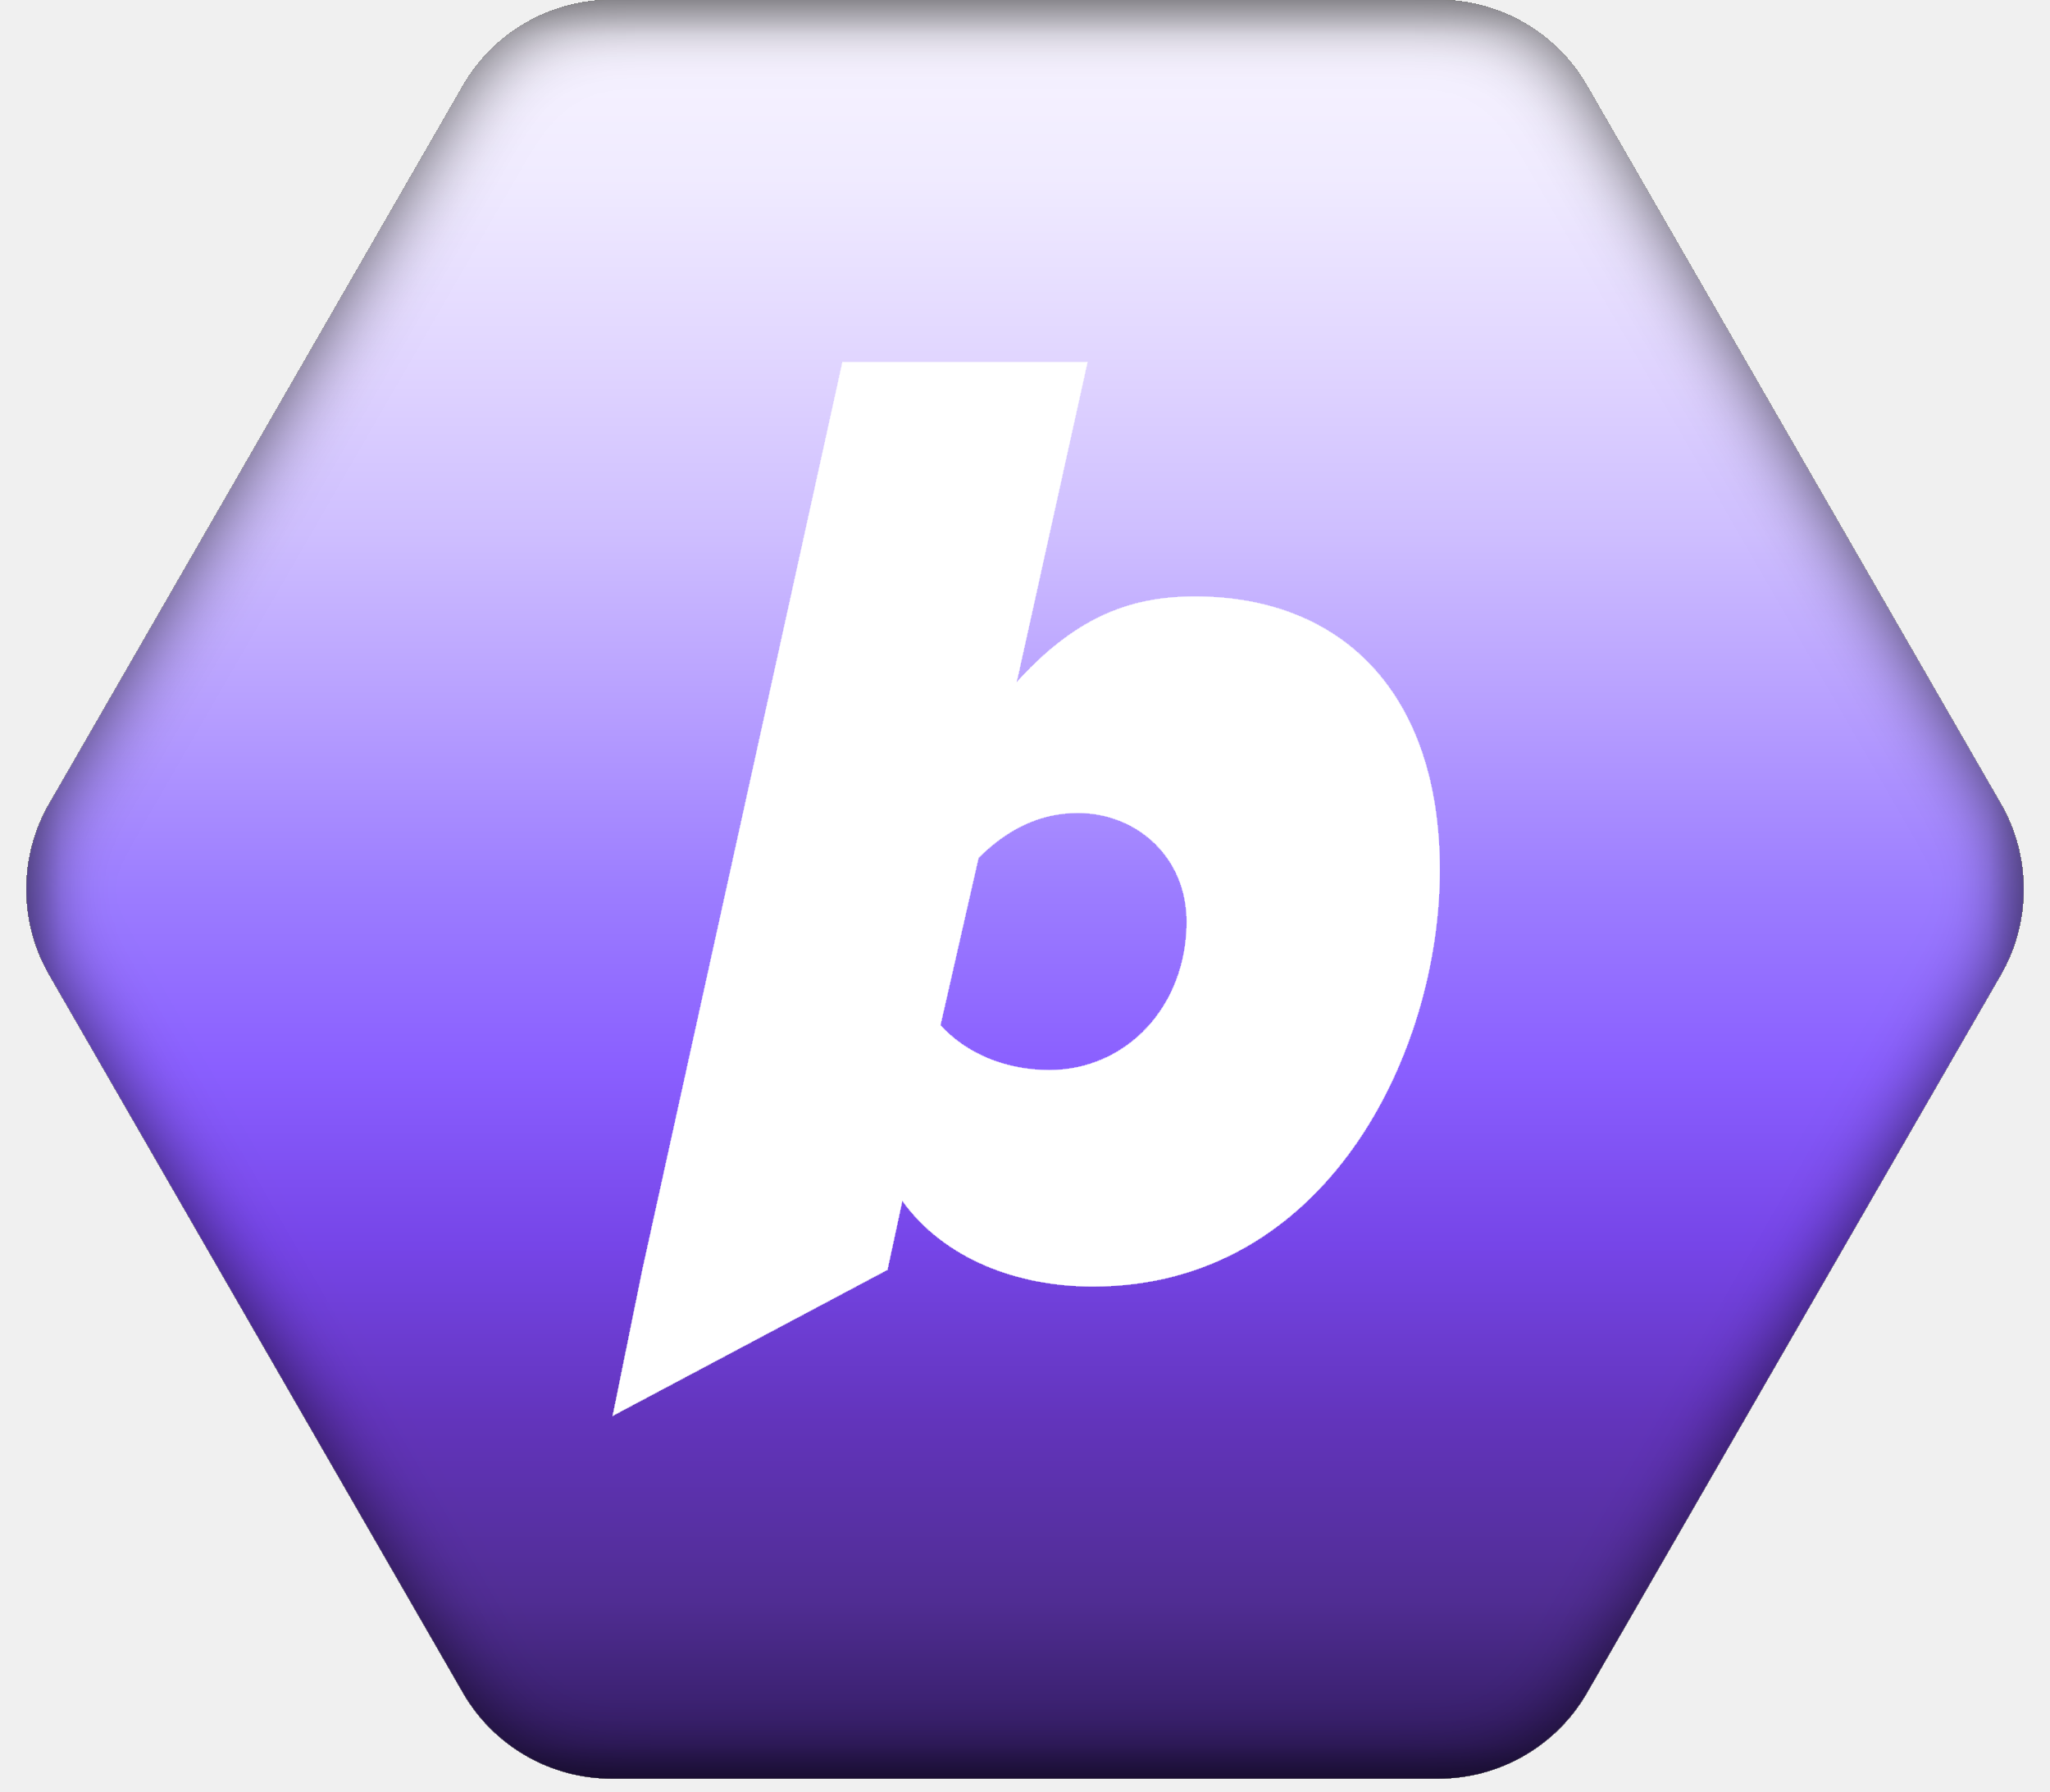
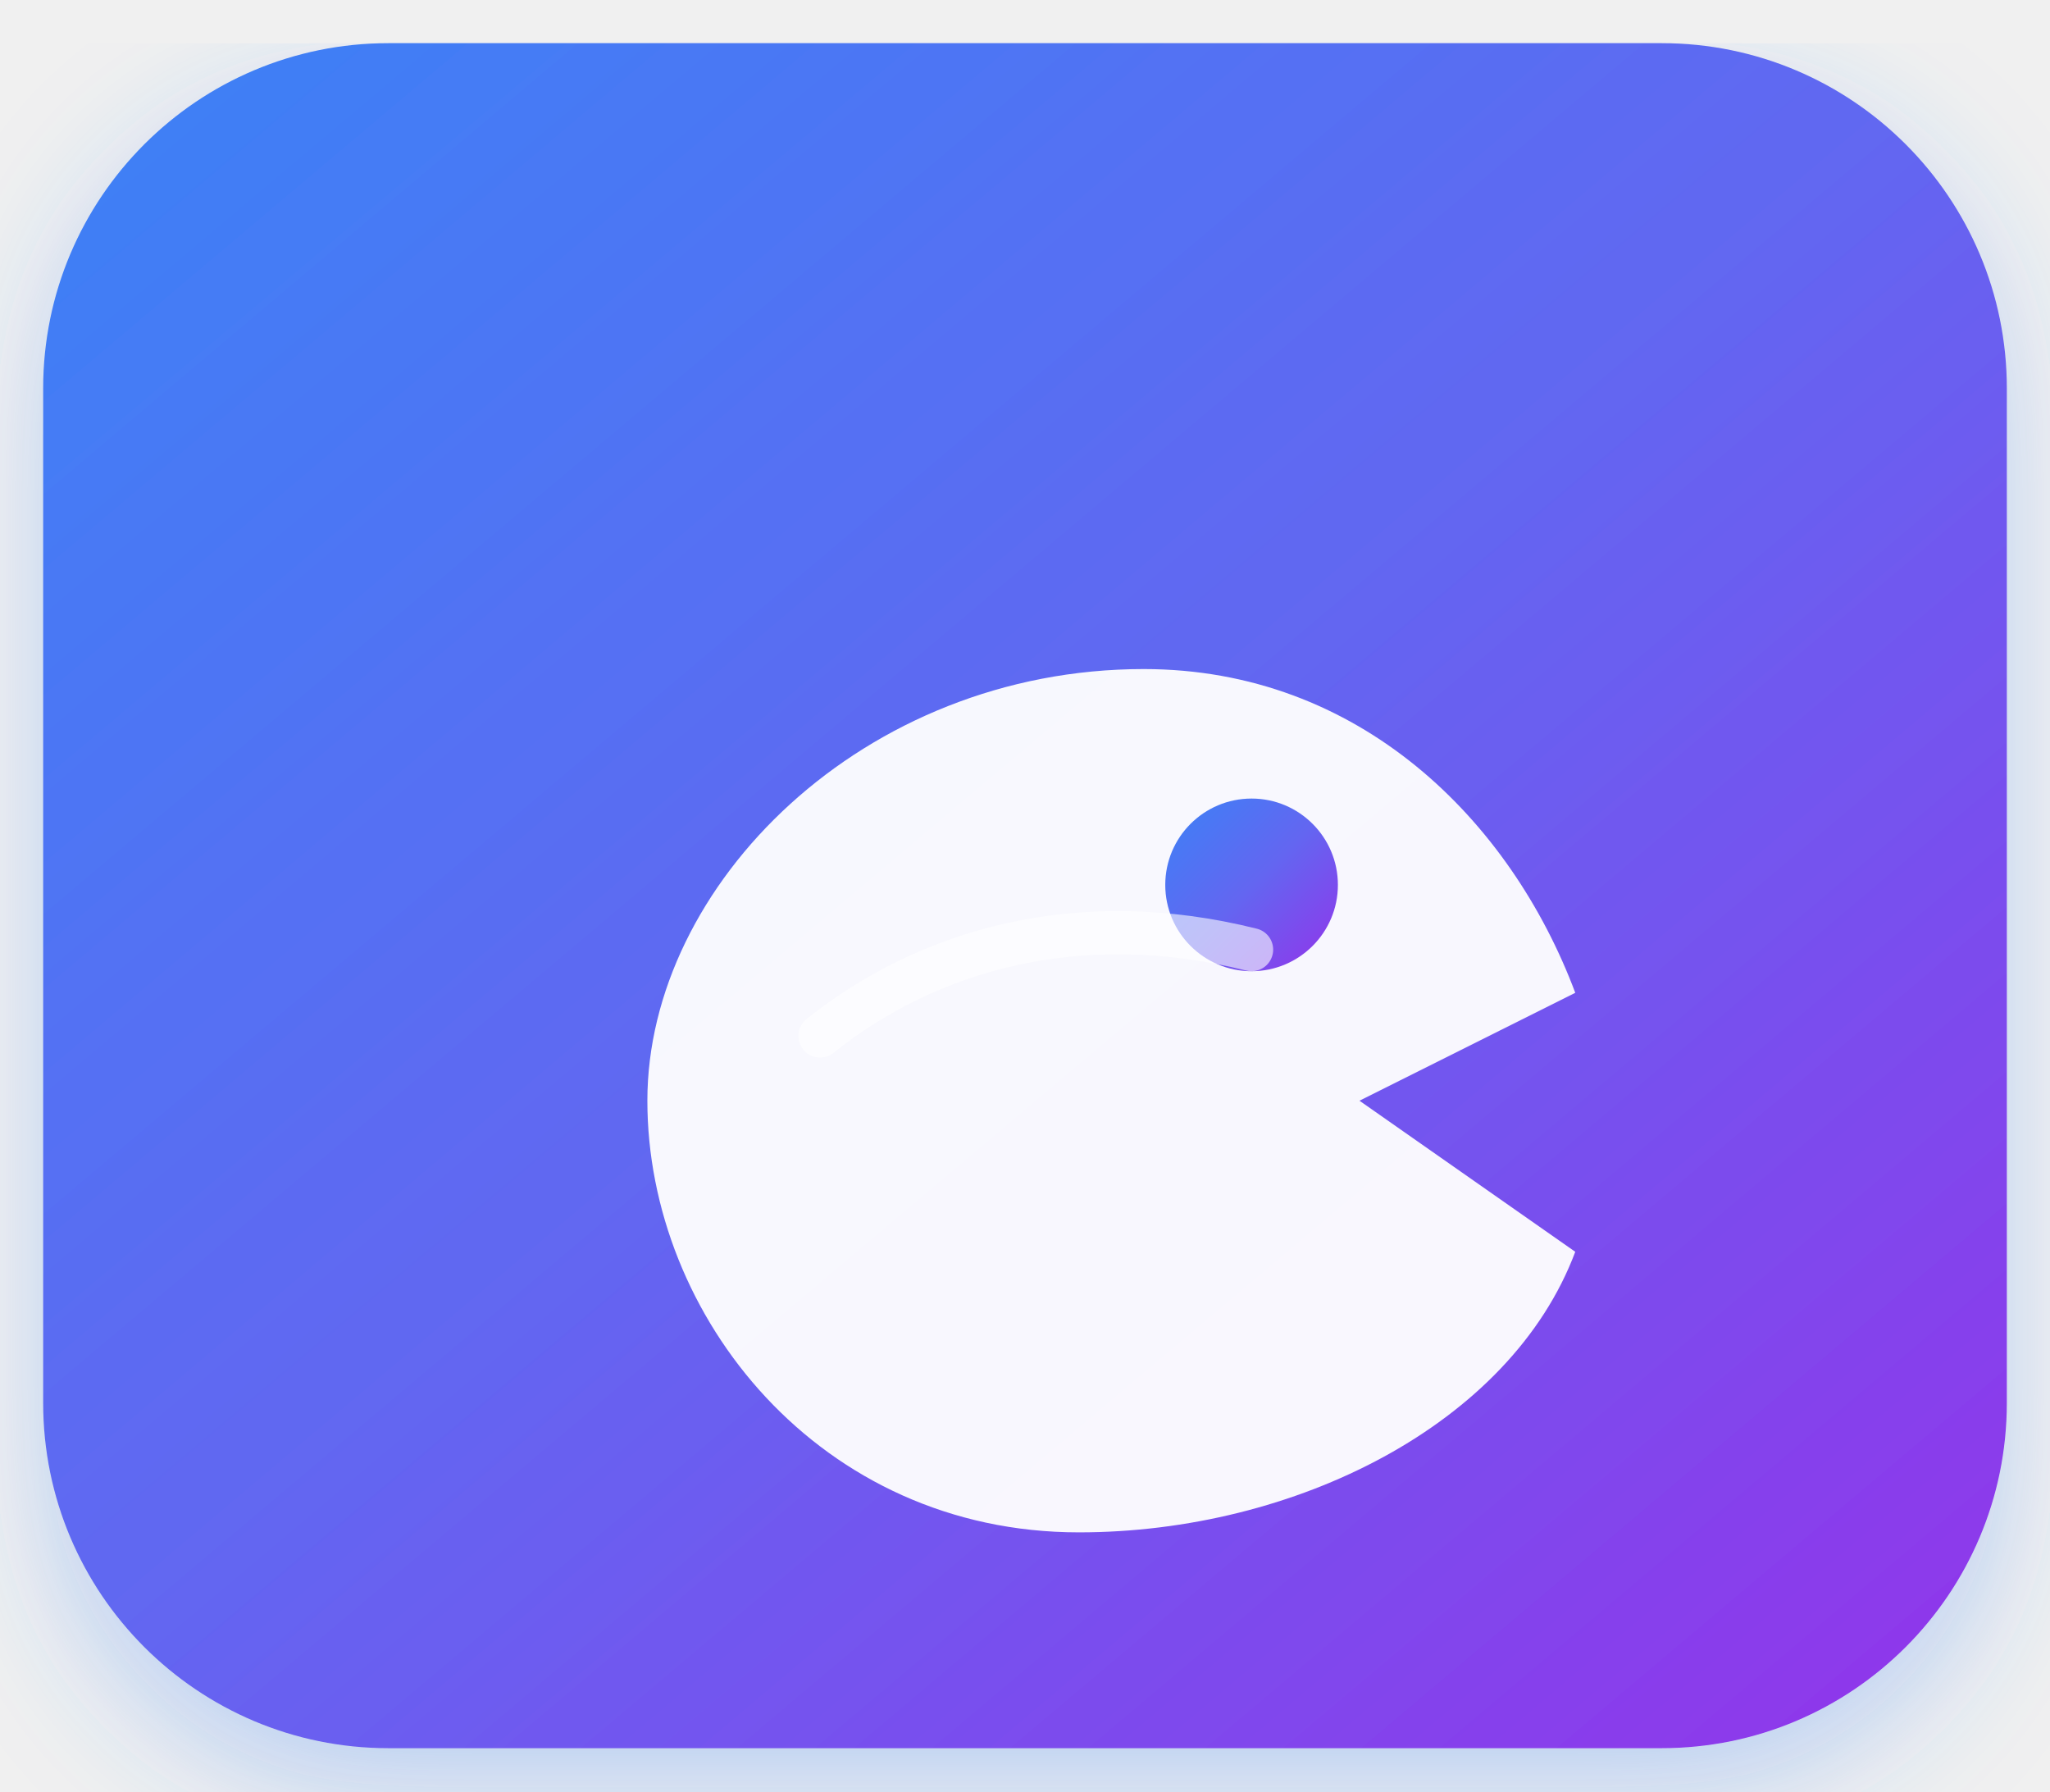
- <svg xmlns="http://www.w3.org/2000/svg" width="95" height="83" fill="none">
-   <g filter="url(#a)">
-     <path fill="url(#b)" d="M66.657 0H28.343a7.948 7.948 0 0 0-6.887 3.979L2.288 37.235a7.948 7.948 0 0 0 0 7.938L21.456 78.43a7.948 7.948 0 0 0 6.887 3.979h38.314a7.948 7.948 0 0 0 6.886-3.98l19.17-33.256a7.948 7.948 0 0 0 0-7.938L73.542 3.98A7.948 7.948 0 0 0 66.657 0Z" />
+ <svg xmlns="http://www.w3.org/2000/svg" width="95" height="83" viewBox="0 0 95 83" fill="none">
+   <defs>
+     <linearGradient id="bgGrad" x1="0%" y1="0%" x2="100%" y2="100%">
+       <stop offset="0%" stop-color="#3B82F6" />
+       <stop offset="50%" stop-color="#6366F1" />
+       <stop offset="100%" stop-color="#9333EA" />
+     </linearGradient>
+     <filter id="shadow" x="-20%" y="-20%" width="140%" height="140%">
+       <feDropShadow dx="0" dy="2" stdDeviation="3" flood-color="#3B82F6" flood-opacity="0.3" />
+     </filter>
+   </defs>
+   <rect x="2" y="2" width="91" height="79" rx="16" fill="url(#bgGrad)" filter="url(#shadow)" />
+   <g transform="translate(18, 16)">
+     <path d="M12 35C12 25 22 15 35 15C45 15 52 22 55 30L45 35L55 42C52 50 42 55 32 55C20 55 12 45 12 35Z" fill="#fff" opacity="0.95" />
+     <circle cx="40" cy="25" r="4" fill="url(#bgGrad)" />
+     <path d="M20 32C25 28 32 26 40 28" stroke="#fff" stroke-width="2" stroke-linecap="round" opacity="0.6" />
  </g>
-   <g filter="url(#c)">
-     <path fill="#fff" fill-rule="evenodd" d="M50.642 59.608c-3.468 0-6.873-1.261-8.827-3.973l-.69 3.198-12.729 6.762 1.374-6.762 9.27-42.04h11.35l-3.279 14.818c2.649-2.9 5.108-3.973 8.26-3.973 6.81 0 11.35 4.477 11.35 12.675 0 8.45-5.233 19.295-16.079 19.295Zm4.351-16.9c0 3.91-2.774 6.874-6.368 6.874-2.018 0-3.847-.757-5.045-2.08l1.766-7.757c1.324-1.324 2.837-2.08 4.603-2.08 2.711 0 5.044 2.017 5.044 5.044Z" clip-rule="evenodd" />
-   </g>
-   <defs>
-     <filter id="a" width="92.549" height="82.409" x="1.226" y="0" color-interpolation-filters="sRGB" filterUnits="userSpaceOnUse">
-       <feFlood flood-opacity="0" result="BackgroundImageFix" />
-       <feBlend in="SourceGraphic" in2="BackgroundImageFix" result="shape" />
-       <feColorMatrix in="SourceAlpha" result="hardAlpha" values="0 0 0 0 0 0 0 0 0 0 0 0 0 0 0 0 0 0 127 0" />
-       <feOffset />
-       <feGaussianBlur stdDeviation="1.717" />
-       <feComposite in2="hardAlpha" k2="-1" k3="1" operator="arithmetic" />
-       <feColorMatrix values="0 0 0 0 0 0 0 0 0 0 0 0 0 0 0 0 0 0 0.65 0" />
-       <feBlend in2="shape" result="effect1_innerShadow_615_13380" />
-     </filter>
-     <filter id="c" width="38.326" height="48.802" x="28.396" y="16.793" color-interpolation-filters="sRGB" filterUnits="userSpaceOnUse">
-       <feFlood flood-opacity="0" result="BackgroundImageFix" />
-       <feBlend in="SourceGraphic" in2="BackgroundImageFix" result="shape" />
-       <feColorMatrix in="SourceAlpha" result="hardAlpha" values="0 0 0 0 0 0 0 0 0 0 0 0 0 0 0 0 0 0 127 0" />
-       <feOffset />
-       <feGaussianBlur stdDeviation=".072" />
-       <feComposite in2="hardAlpha" k2="-1" k3="1" operator="arithmetic" />
-       <feColorMatrix values="0 0 0 0 1 0 0 0 0 1 0 0 0 0 1 0 0 0 0.95 0" />
-       <feBlend in2="shape" result="effect1_innerShadow_615_13380" />
-     </filter>
-     <linearGradient id="b" x1="47.5" x2="47.5" y1="0" y2="82.409" gradientUnits="userSpaceOnUse">
-       <stop offset="0%" stop-color="#F8F5FF" />
-       <stop offset="10%" stop-color="#F0EBFF" />
-       <stop offset="20%" stop-color="#E1D6FF" />
-       <stop offset="30%" stop-color="#CEBEFF" />
-       <stop offset="40%" stop-color="#B69EFF" />
-       <stop offset="50%" stop-color="#9C7DFF" />
-       <stop offset="60%" stop-color="#8A5FFF" />
-       <stop offset="70%" stop-color="#7645E8" />
-       <stop offset="80%" stop-color="#6234BB" />
-       <stop offset="90%" stop-color="#502D93" />
-       <stop offset="100%" stop-color="#2D1959" />
-     </linearGradient>
-   </defs>
</svg>
